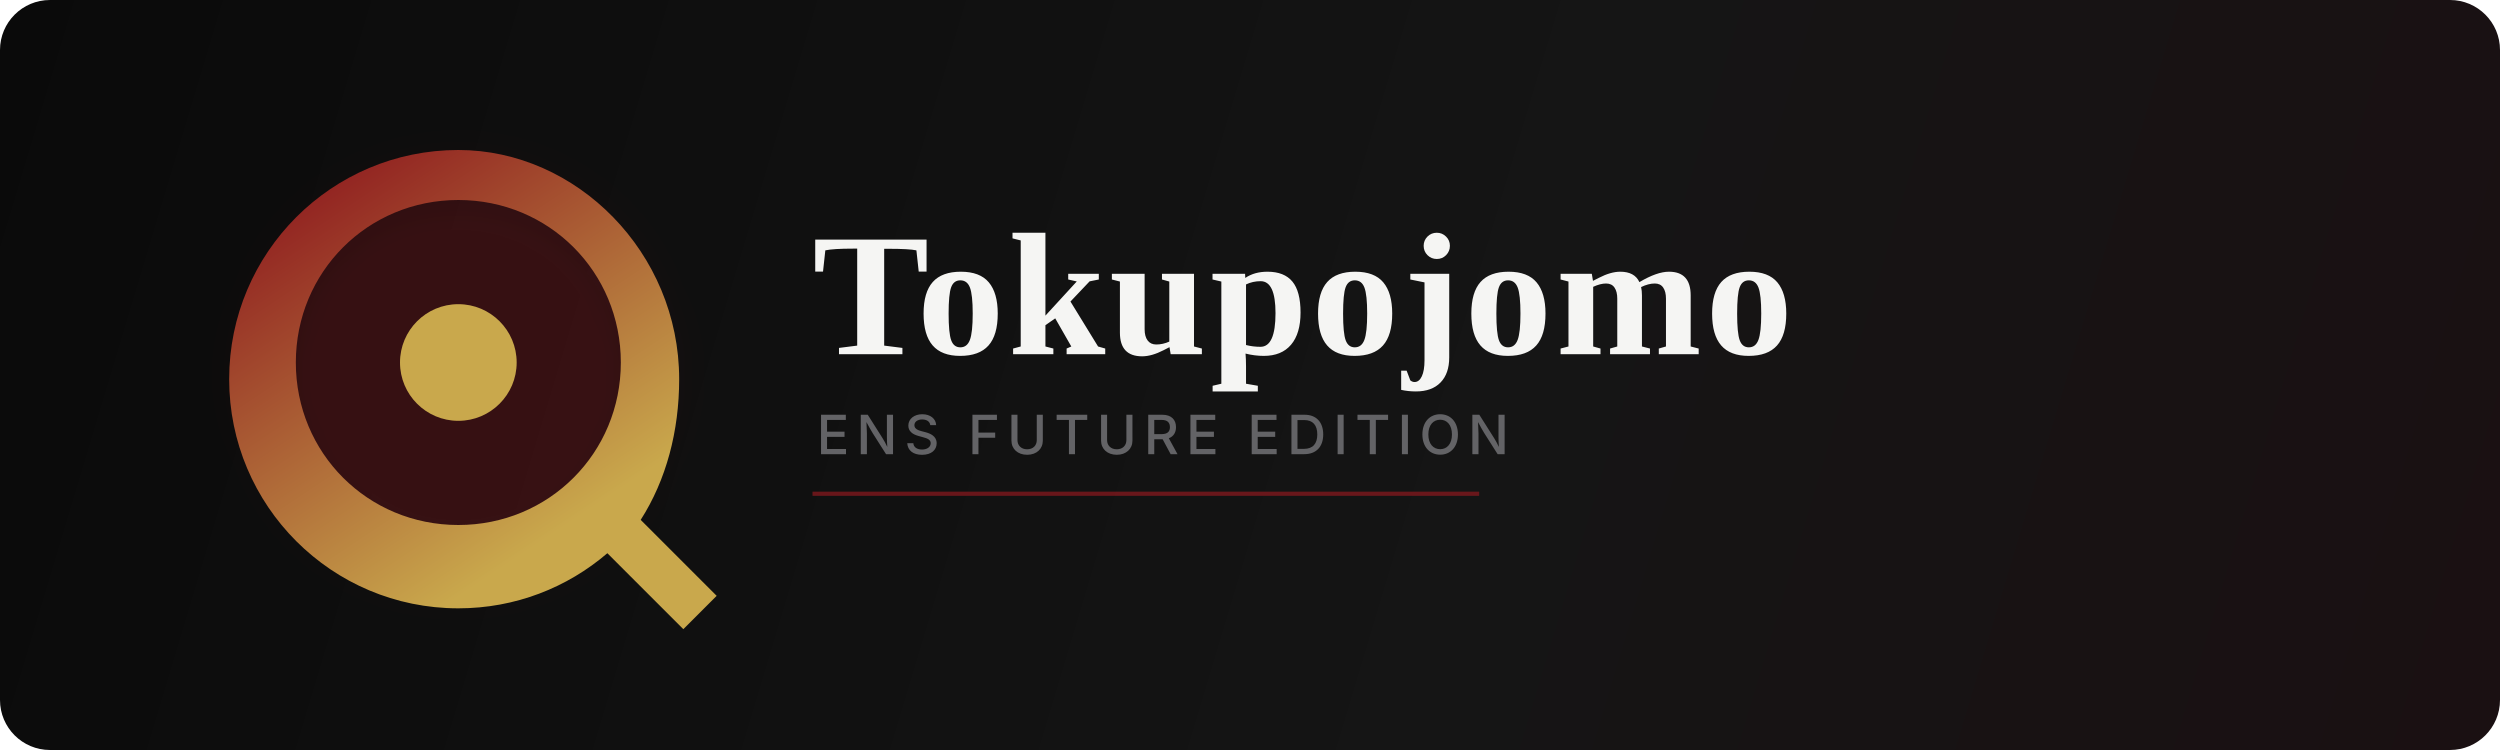
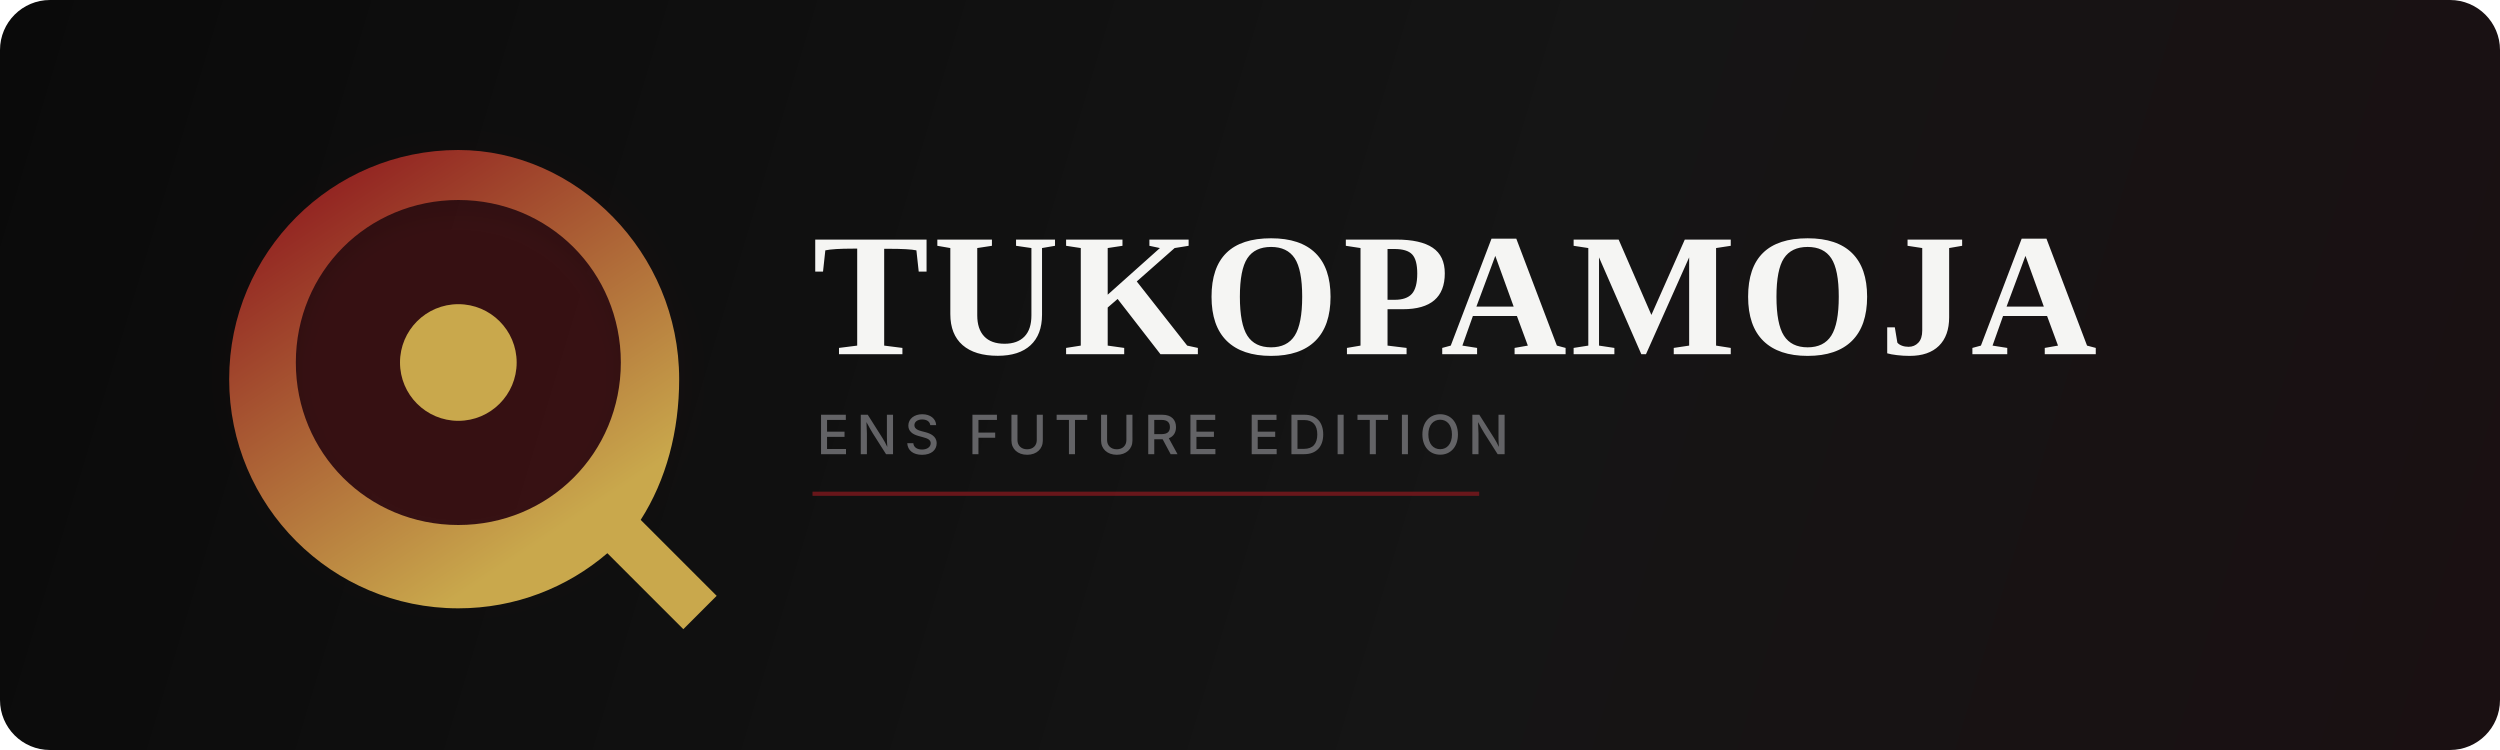
<svg xmlns="http://www.w3.org/2000/svg" width="1200" height="360" viewBox="0 0 1200 360" fill="none">
  <defs>
    <linearGradient id="bg" x1="0" y1="0" x2="1200" y2="360" gradientUnits="userSpaceOnUse">
      <stop stop-color="#0A0A0A" />
      <stop offset="0.6" stop-color="#151515" />
      <stop offset="1" stop-color="#1A1012" />
    </linearGradient>
    <linearGradient id="accent" x1="170" y1="60" x2="290" y2="240" gradientUnits="userSpaceOnUse">
      <stop stop-color="#8E191E" />
      <stop offset="1" stop-color="#C9A84C" />
    </linearGradient>
    <filter id="glow" x="90" y="20" width="280" height="280" filterUnits="userSpaceOnUse" color-interpolation-filters="sRGB">
      <feGaussianBlur stdDeviation="14" result="blur" />
      <feMerge>
        <feMergeNode in="blur" />
        <feMergeNode in="SourceGraphic" />
      </feMerge>
    </filter>
  </defs>
  <rect x="0" y="0" width="1200" height="360" rx="24" fill="url(#bg)" />
  <g filter="url(#glow)">
    <circle cx="220" cy="180" r="92" fill="#8E191E" fill-opacity="0.18" />
  </g>
  <g>
    <path d="M220 72C159.248 72 110 121.248 110 182C110 242.752 159.248 292 220 292C247.315 292 272.301 282.039 291.53 265.542L328 302L344 286L307.531 249.54C319.784 230.4 326 206.968 326 182C326 121.248 276.752 72 220 72ZM220 96C263.497 96 298 130.503 298 174C298 217.497 263.497 252 220 252C176.503 252 142 217.497 142 174C142 130.503 176.503 96 220 96Z" fill="url(#accent)" />
    <circle cx="220" cy="174" r="28" fill="#C9A84C" />
  </g>
-   <text x="390" y="170" fill="#F5F5F3" font-family="Georgia, 'Times New Roman', serif" font-size="84" font-weight="700" letter-spacing="1.8">Tokupojomo</text>
+   <text x="390" y="170" fill="#F5F5F3" font-family="Georgia, 'Times New Roman', serif" font-size="84" font-weight="700" letter-spacing="1.8">TUKOPAMOJA</text>
  <text x="392" y="218" fill="#636366" font-family="Inter, Arial, sans-serif" font-size="26" font-weight="500" letter-spacing="3.4">ENS FUTURE EDITION</text>
  <rect x="390" y="236" width="320" height="2" fill="#8E191E" fill-opacity="0.7" />
</svg>
